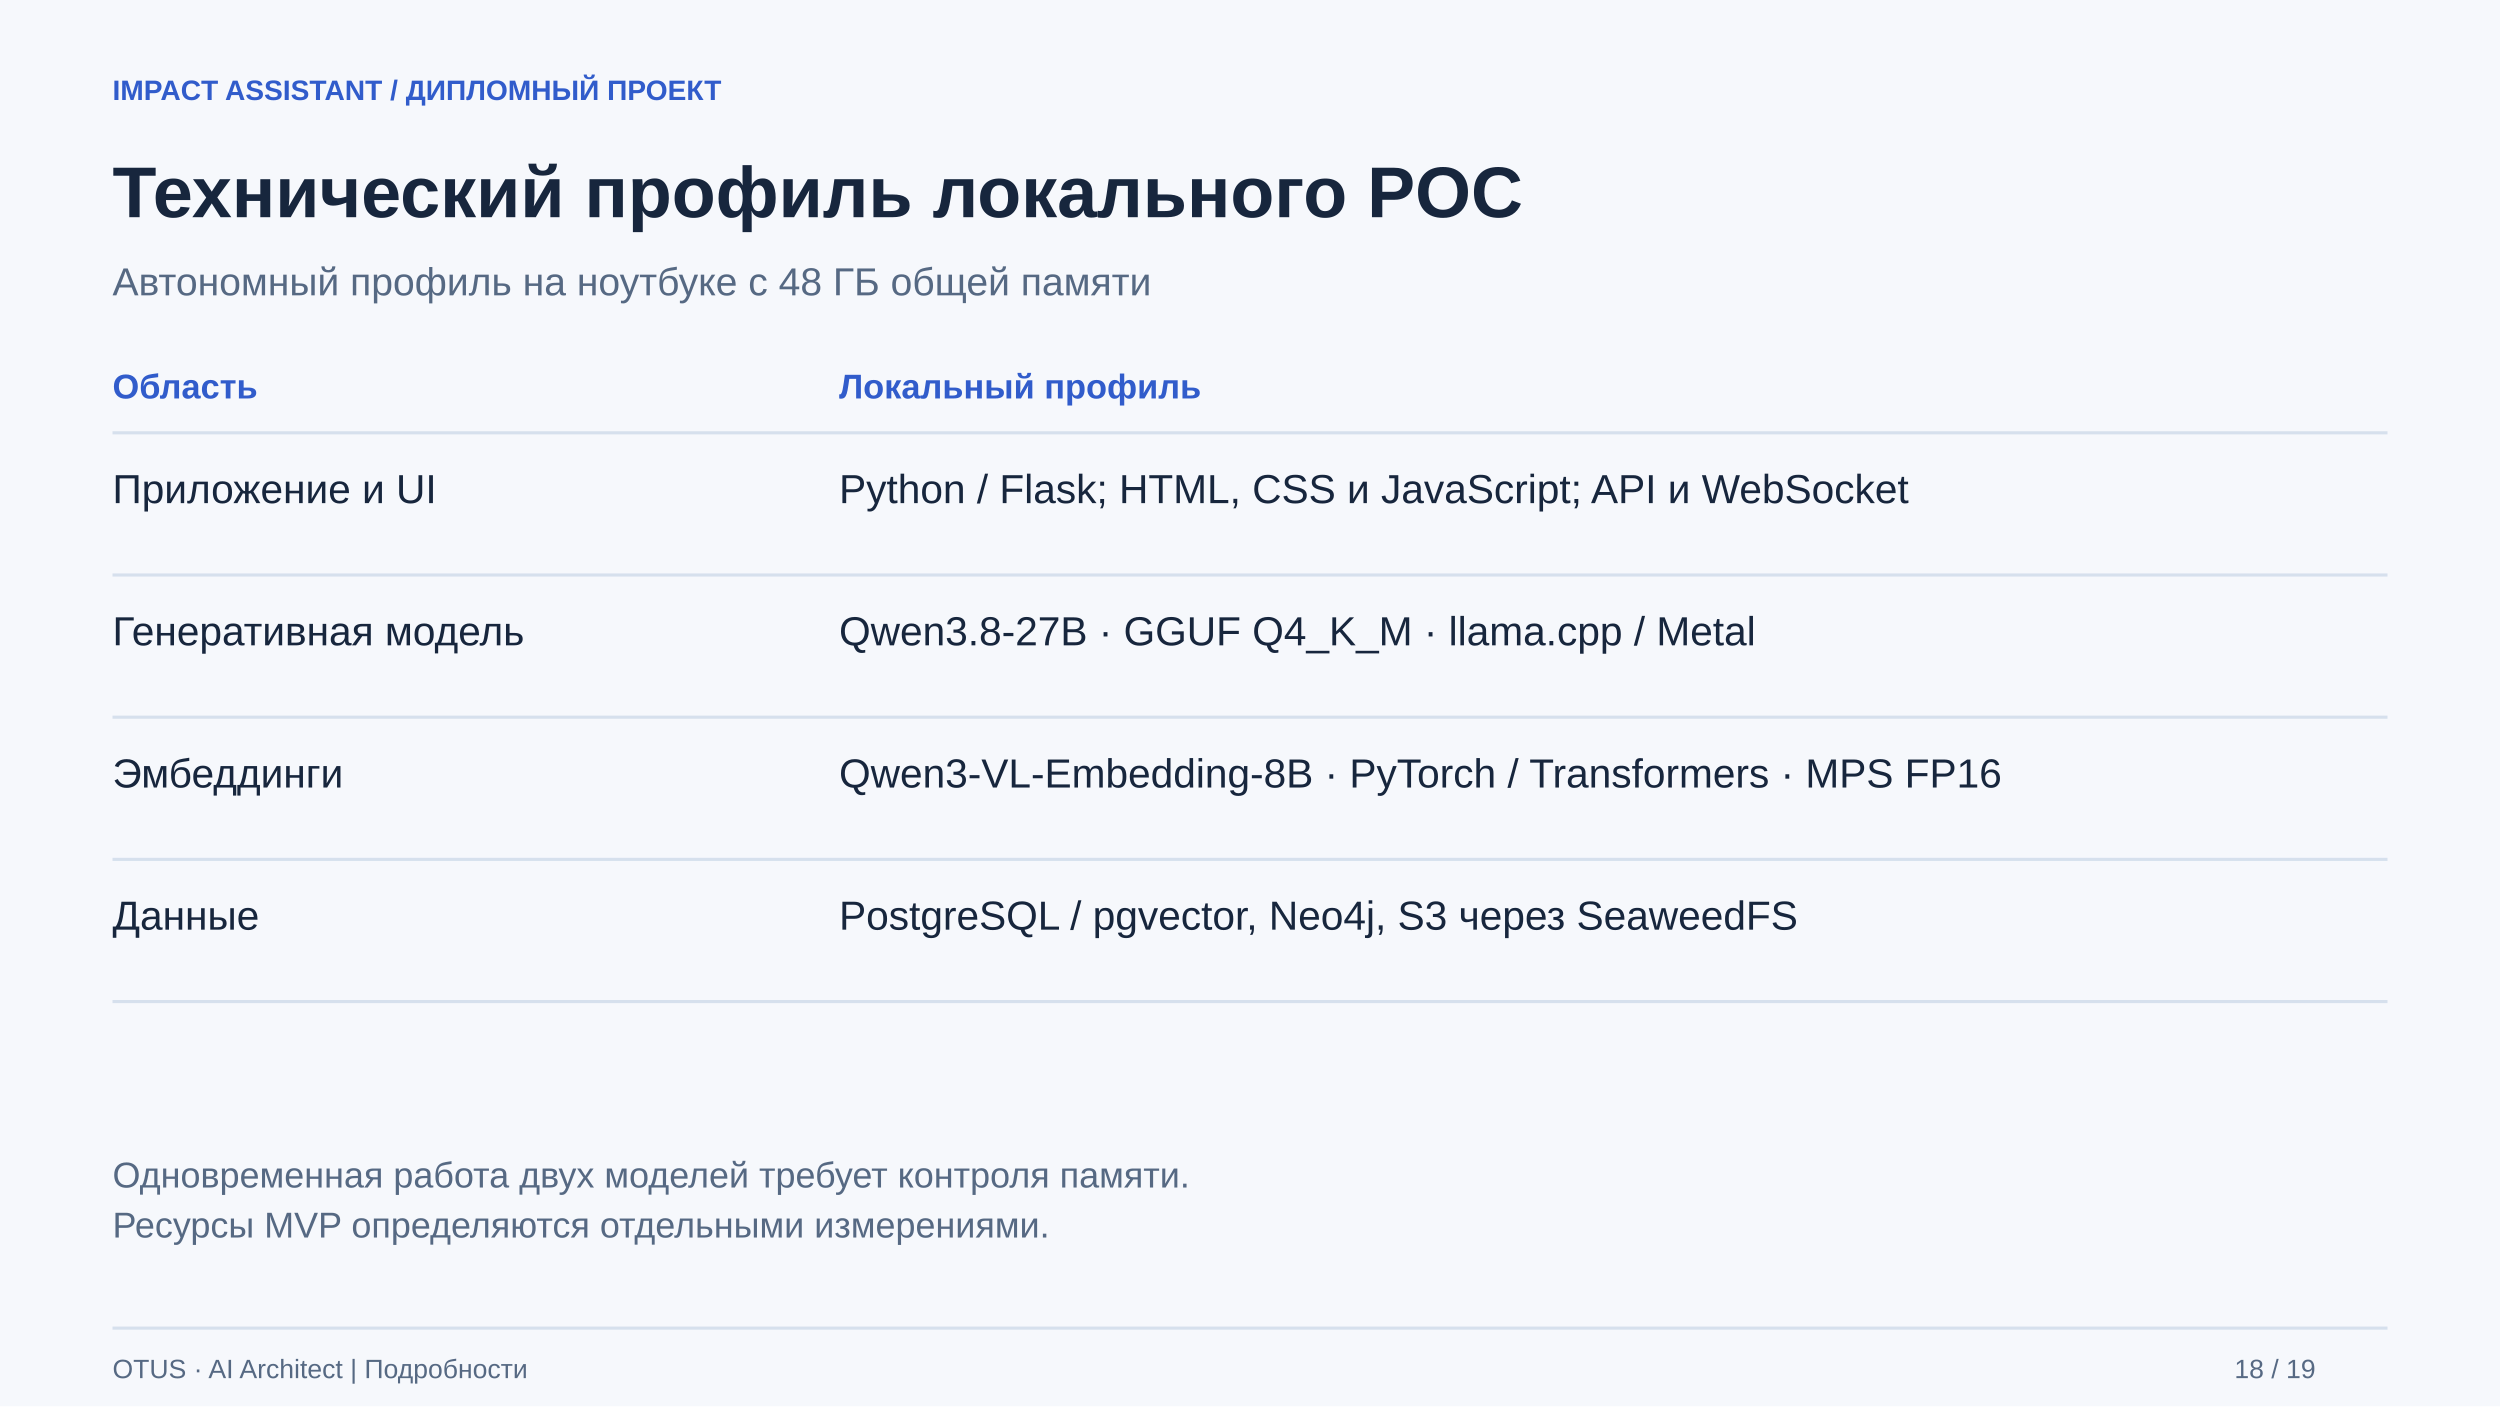
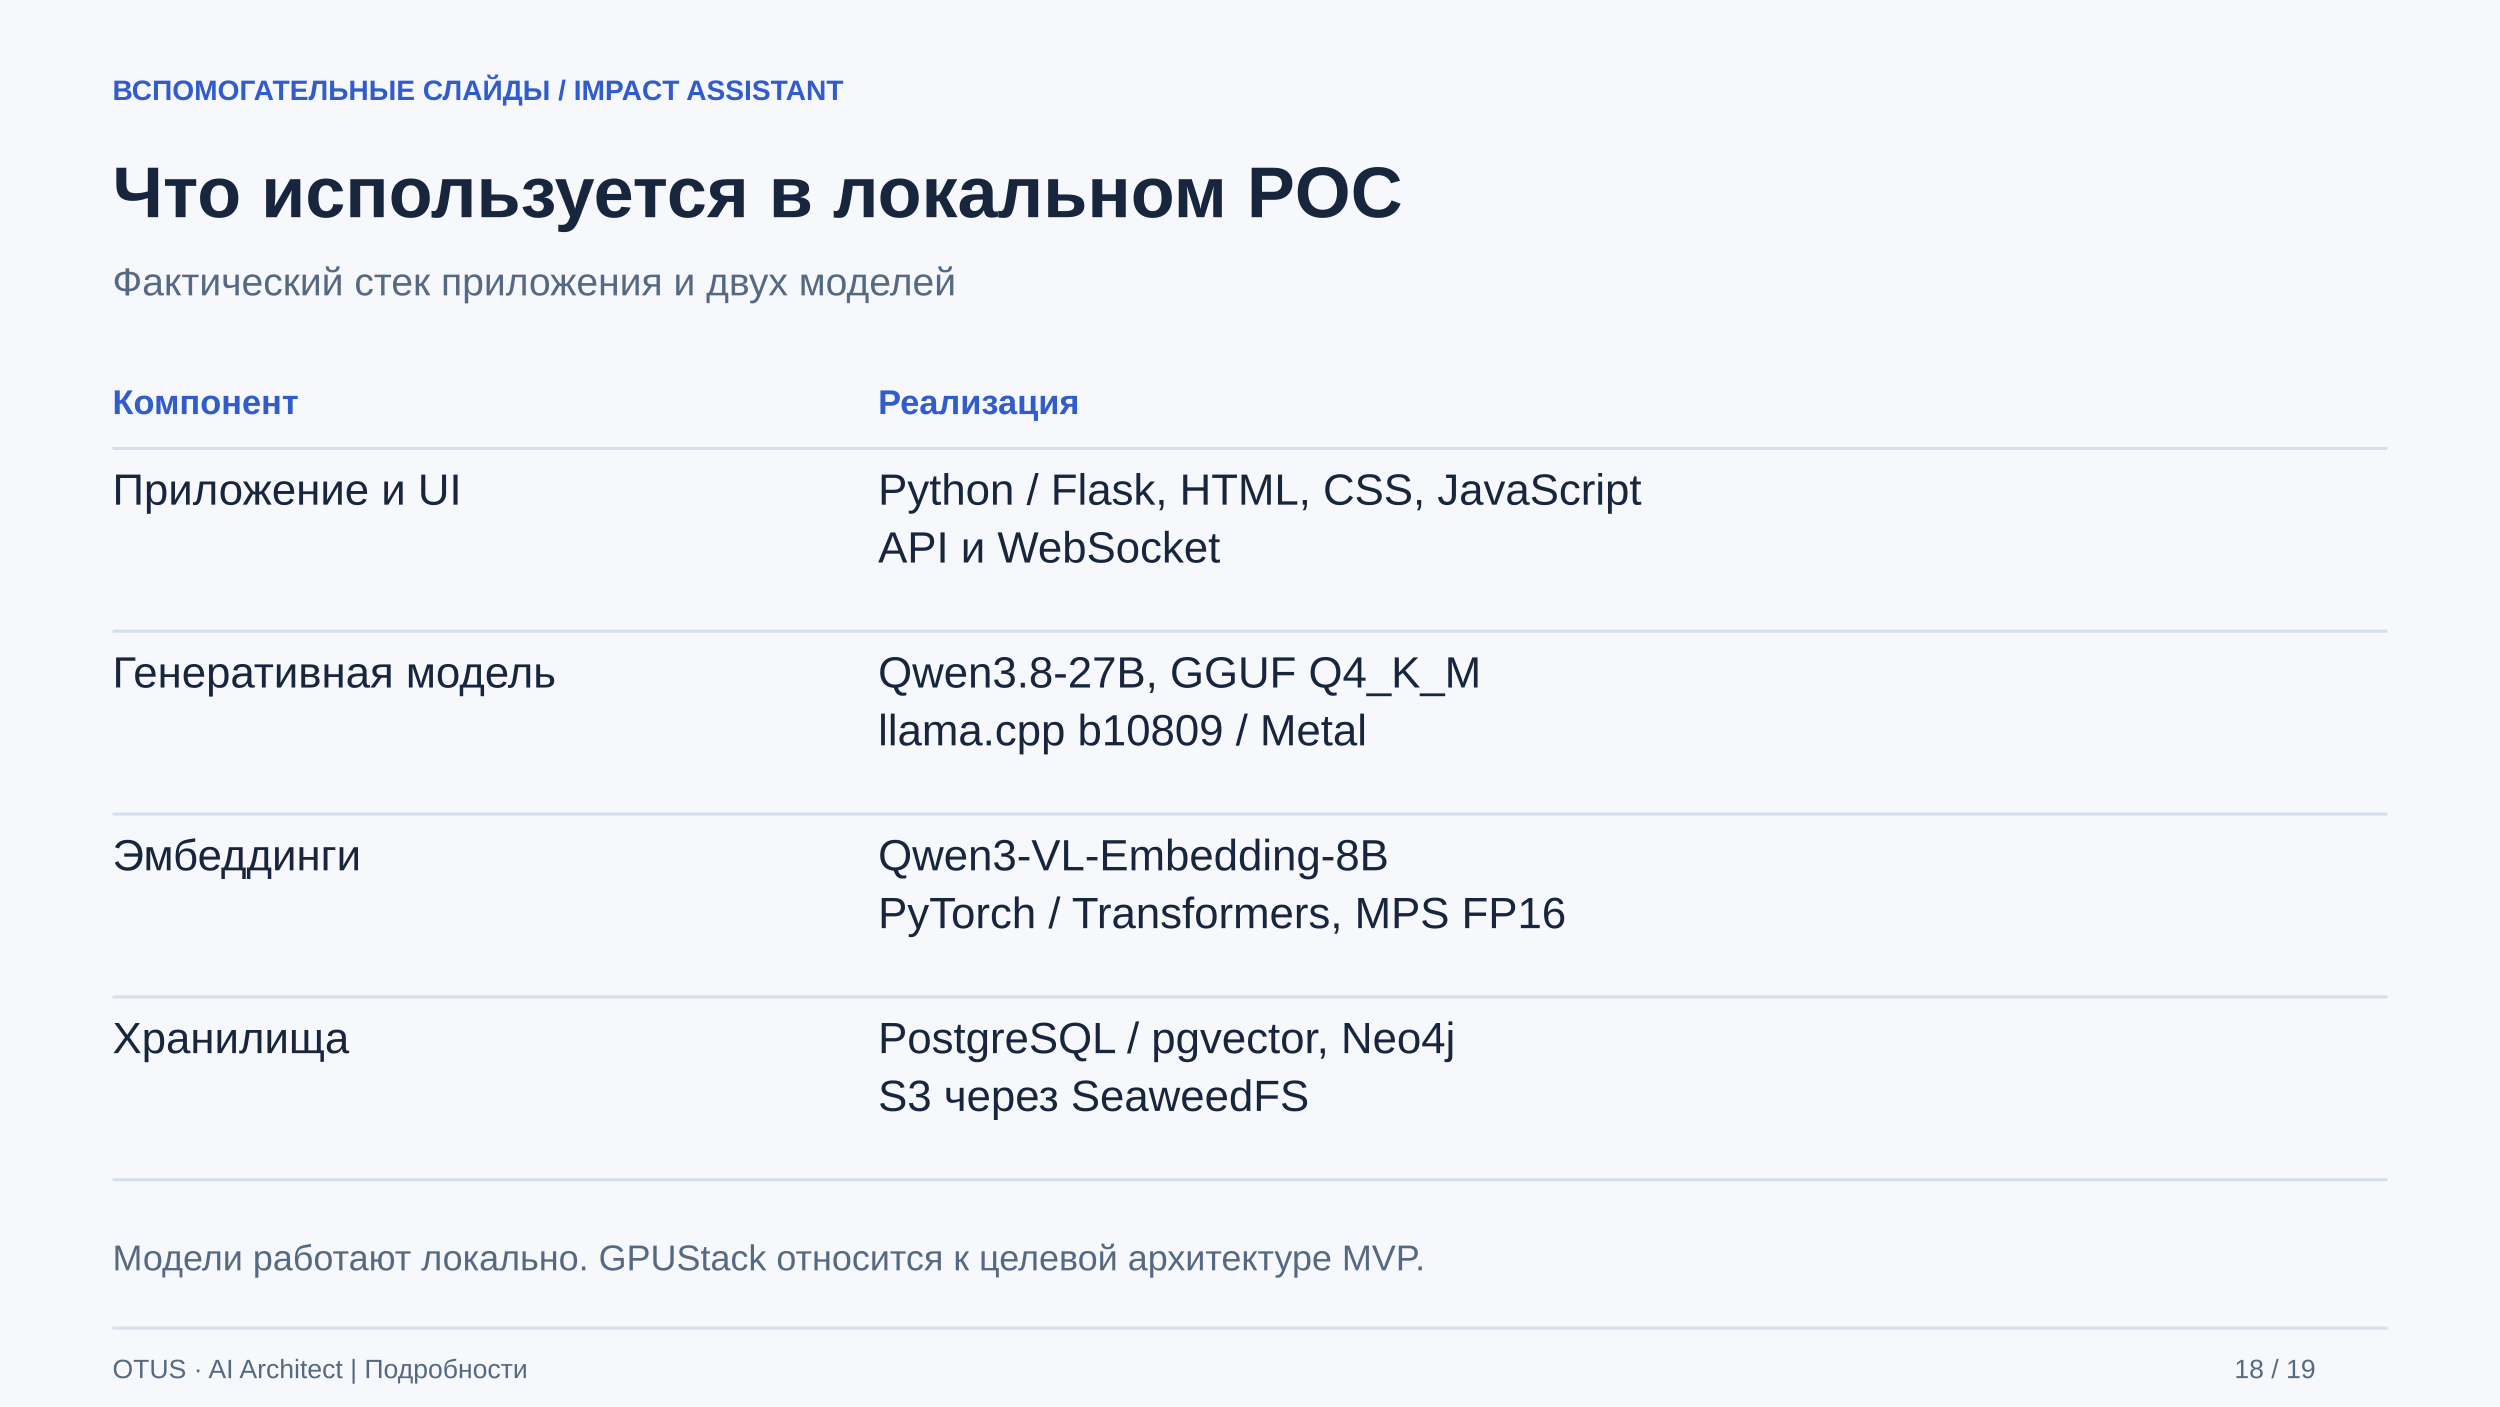
<svg xmlns="http://www.w3.org/2000/svg" width="1600" height="900" viewBox="0 0 1600 900" role="img" aria-labelledby="title desc">
  <defs>
    <marker id="arrow" markerWidth="10" markerHeight="10" refX="8" refY="5" orient="auto">
      <path d="M1 1L8 5L1 9Z" fill="#315CCB" />
    </marker>
  </defs>
  <g font-family="Arial, sans-serif">
    <rect width="1600" height="900" fill="#F6F8FC" />
-     <text x="72" y="64" font-size="18" fill="#315CCB" font-weight="700">IMPACT ASSISTANT  /  ДИПЛОМНЫЙ ПРОЕКТ</text>
-     <text x="72" y="139" font-size="46" fill="#17263D" font-weight="700">Технический профиль локального POC</text>
-     <text x="72" y="189" font-size="25" fill="#566983" font-weight="400">Автономный профиль на ноутбуке с 48 ГБ общей памяти</text>
-     <text x="72" y="255" font-size="22" fill="#315CCB" font-weight="700">Область</text>
-     <text x="537" y="255" font-size="22" fill="#315CCB" font-weight="700">Локальный профиль</text>
-     <path d="M72 277h1456" stroke="#D6E0ED" stroke-width="2" />
-     <text x="72" y="322" font-size="26" fill="#17263D" font-weight="400">Приложение и UI</text>
-     <text x="537" y="322" font-size="26" fill="#17263D" font-weight="400">Python / Flask; HTML, CSS и JavaScript; API и WebSocket</text>
-     <path d="M72 368h1456" stroke="#D6E0ED" stroke-width="2" />
-     <text x="72" y="413" font-size="26" fill="#17263D" font-weight="400">Генеративная модель</text>
-     <text x="537" y="413" font-size="26" fill="#17263D" font-weight="400">Qwen3.8-27B · GGUF Q4_K_M · llama.cpp / Metal</text>
-     <path d="M72 459h1456" stroke="#D6E0ED" stroke-width="2" />
-     <text x="72" y="504" font-size="26" fill="#17263D" font-weight="400">Эмбеддинги</text>
-     <text x="537" y="504" font-size="26" fill="#17263D" font-weight="400">Qwen3-VL-Embedding-8B · PyTorch / Transformers · MPS FP16</text>
-     <path d="M72 550h1456" stroke="#D6E0ED" stroke-width="2" />
-     <text x="72" y="595" font-size="26" fill="#17263D" font-weight="400">Данные</text>
-     <text x="537" y="595" font-size="26" fill="#17263D" font-weight="400">PostgreSQL / pgvector, Neo4j, S3 через SeaweedFS</text>
-     <path d="M72 641h1456" stroke="#D6E0ED" stroke-width="2" />
-     <text x="72" y="760" font-size="23" fill="#566983" font-weight="400">Одновременная работа двух моделей требует контроля памяти.</text>
-     <text x="72" y="792" font-size="23" fill="#566983" font-weight="400">Ресурсы MVP определяются отдельными измерениями.</text>
+     <text x="72" y="64" font-size="18" fill="#315CCB" font-weight="700">ВСПОМОГАТЕЛЬНЫЕ СЛАЙДЫ  /  IMPACT ASSISTANT</text>
+     <text x="72" y="139" font-size="46" fill="#17263D" font-weight="700">Что используется в локальном POC</text>
+     <text x="72" y="189" font-size="25" fill="#566983" font-weight="400">Фактический стек приложения и двух моделей</text>
+     <text x="72" y="265" font-size="22" fill="#315CCB" font-weight="700">Компонент</text>
+     <text x="562" y="265" font-size="22" fill="#315CCB" font-weight="700">Реализация</text>
+     <path d="M72 287h1456" stroke="#D6E0ED" stroke-width="2" />
+     <text x="72" y="323" font-size="28" fill="#17263D" font-weight="400">Приложение и UI</text>
+     <text x="562" y="323" font-size="28" fill="#17263D" font-weight="400">Python / Flask, HTML, CSS, JavaScript</text>
+     <text x="562" y="360" font-size="28" fill="#17263D" font-weight="400">API и WebSocket</text>
+     <path d="M72 404h1456" stroke="#D6E0ED" stroke-width="2" />
+     <text x="72" y="440" font-size="28" fill="#17263D" font-weight="400">Генеративная модель</text>
+     <text x="562" y="440" font-size="28" fill="#17263D" font-weight="400">Qwen3.8-27B, GGUF Q4_K_M</text>
+     <text x="562" y="477" font-size="28" fill="#17263D" font-weight="400">llama.cpp b10809 / Metal</text>
+     <path d="M72 521h1456" stroke="#D6E0ED" stroke-width="2" />
+     <text x="72" y="557" font-size="28" fill="#17263D" font-weight="400">Эмбеддинги</text>
+     <text x="562" y="557" font-size="28" fill="#17263D" font-weight="400">Qwen3-VL-Embedding-8B</text>
+     <text x="562" y="594" font-size="28" fill="#17263D" font-weight="400">PyTorch / Transformers, MPS FP16</text>
+     <path d="M72 638h1456" stroke="#D6E0ED" stroke-width="2" />
+     <text x="72" y="674" font-size="28" fill="#17263D" font-weight="400">Хранилища</text>
+     <text x="562" y="674" font-size="28" fill="#17263D" font-weight="400">PostgreSQL / pgvector, Neo4j</text>
+     <text x="562" y="711" font-size="28" fill="#17263D" font-weight="400">S3 через SeaweedFS</text>
+     <path d="M72 755h1456" stroke="#D6E0ED" stroke-width="2" />
+     <text x="72" y="813" font-size="23" fill="#566983" font-weight="400">Модели работают локально. GPUStack относится к целевой архитектуре MVP.</text>
    <path d="M72 850h1456" stroke="#D6E0ED" stroke-width="2" />
    <text x="72" y="882" font-size="17" fill="#566983" font-weight="400">OTUS · AI Architect   |   Подробности</text>
    <text x="1430" y="882" font-size="17" fill="#566983" font-weight="400">18 / 19</text>
  </g>
</svg>
